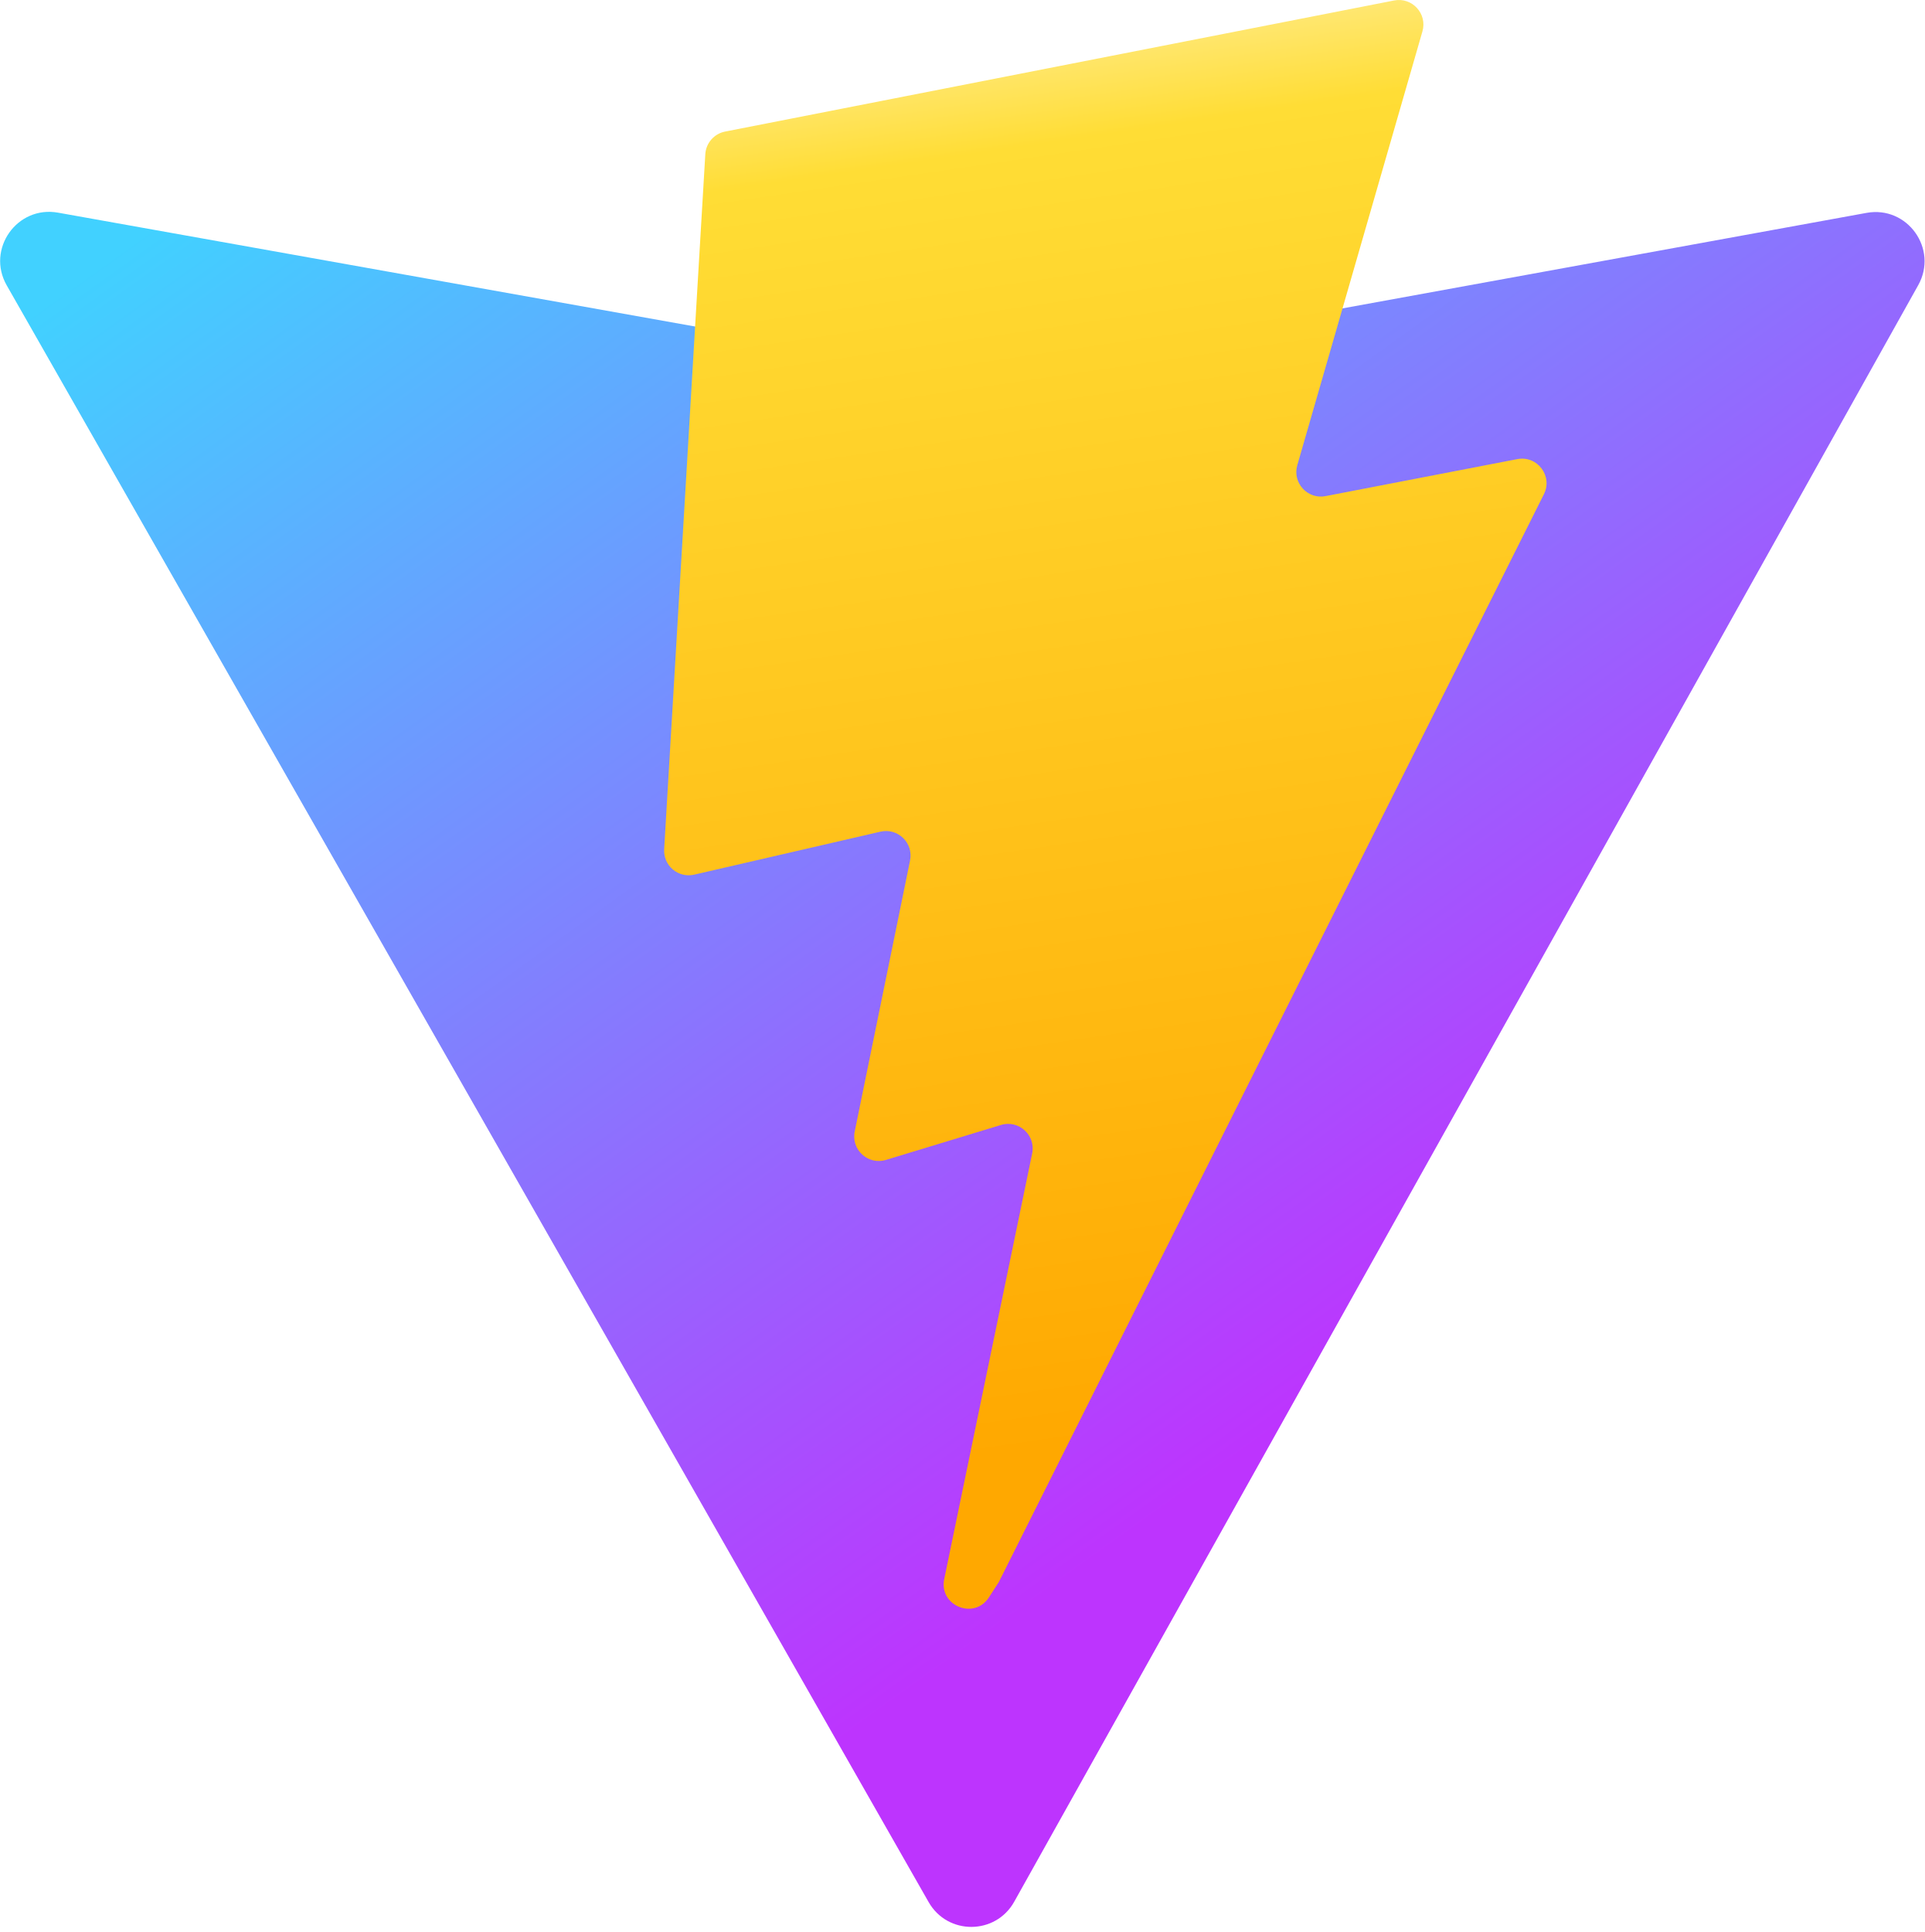
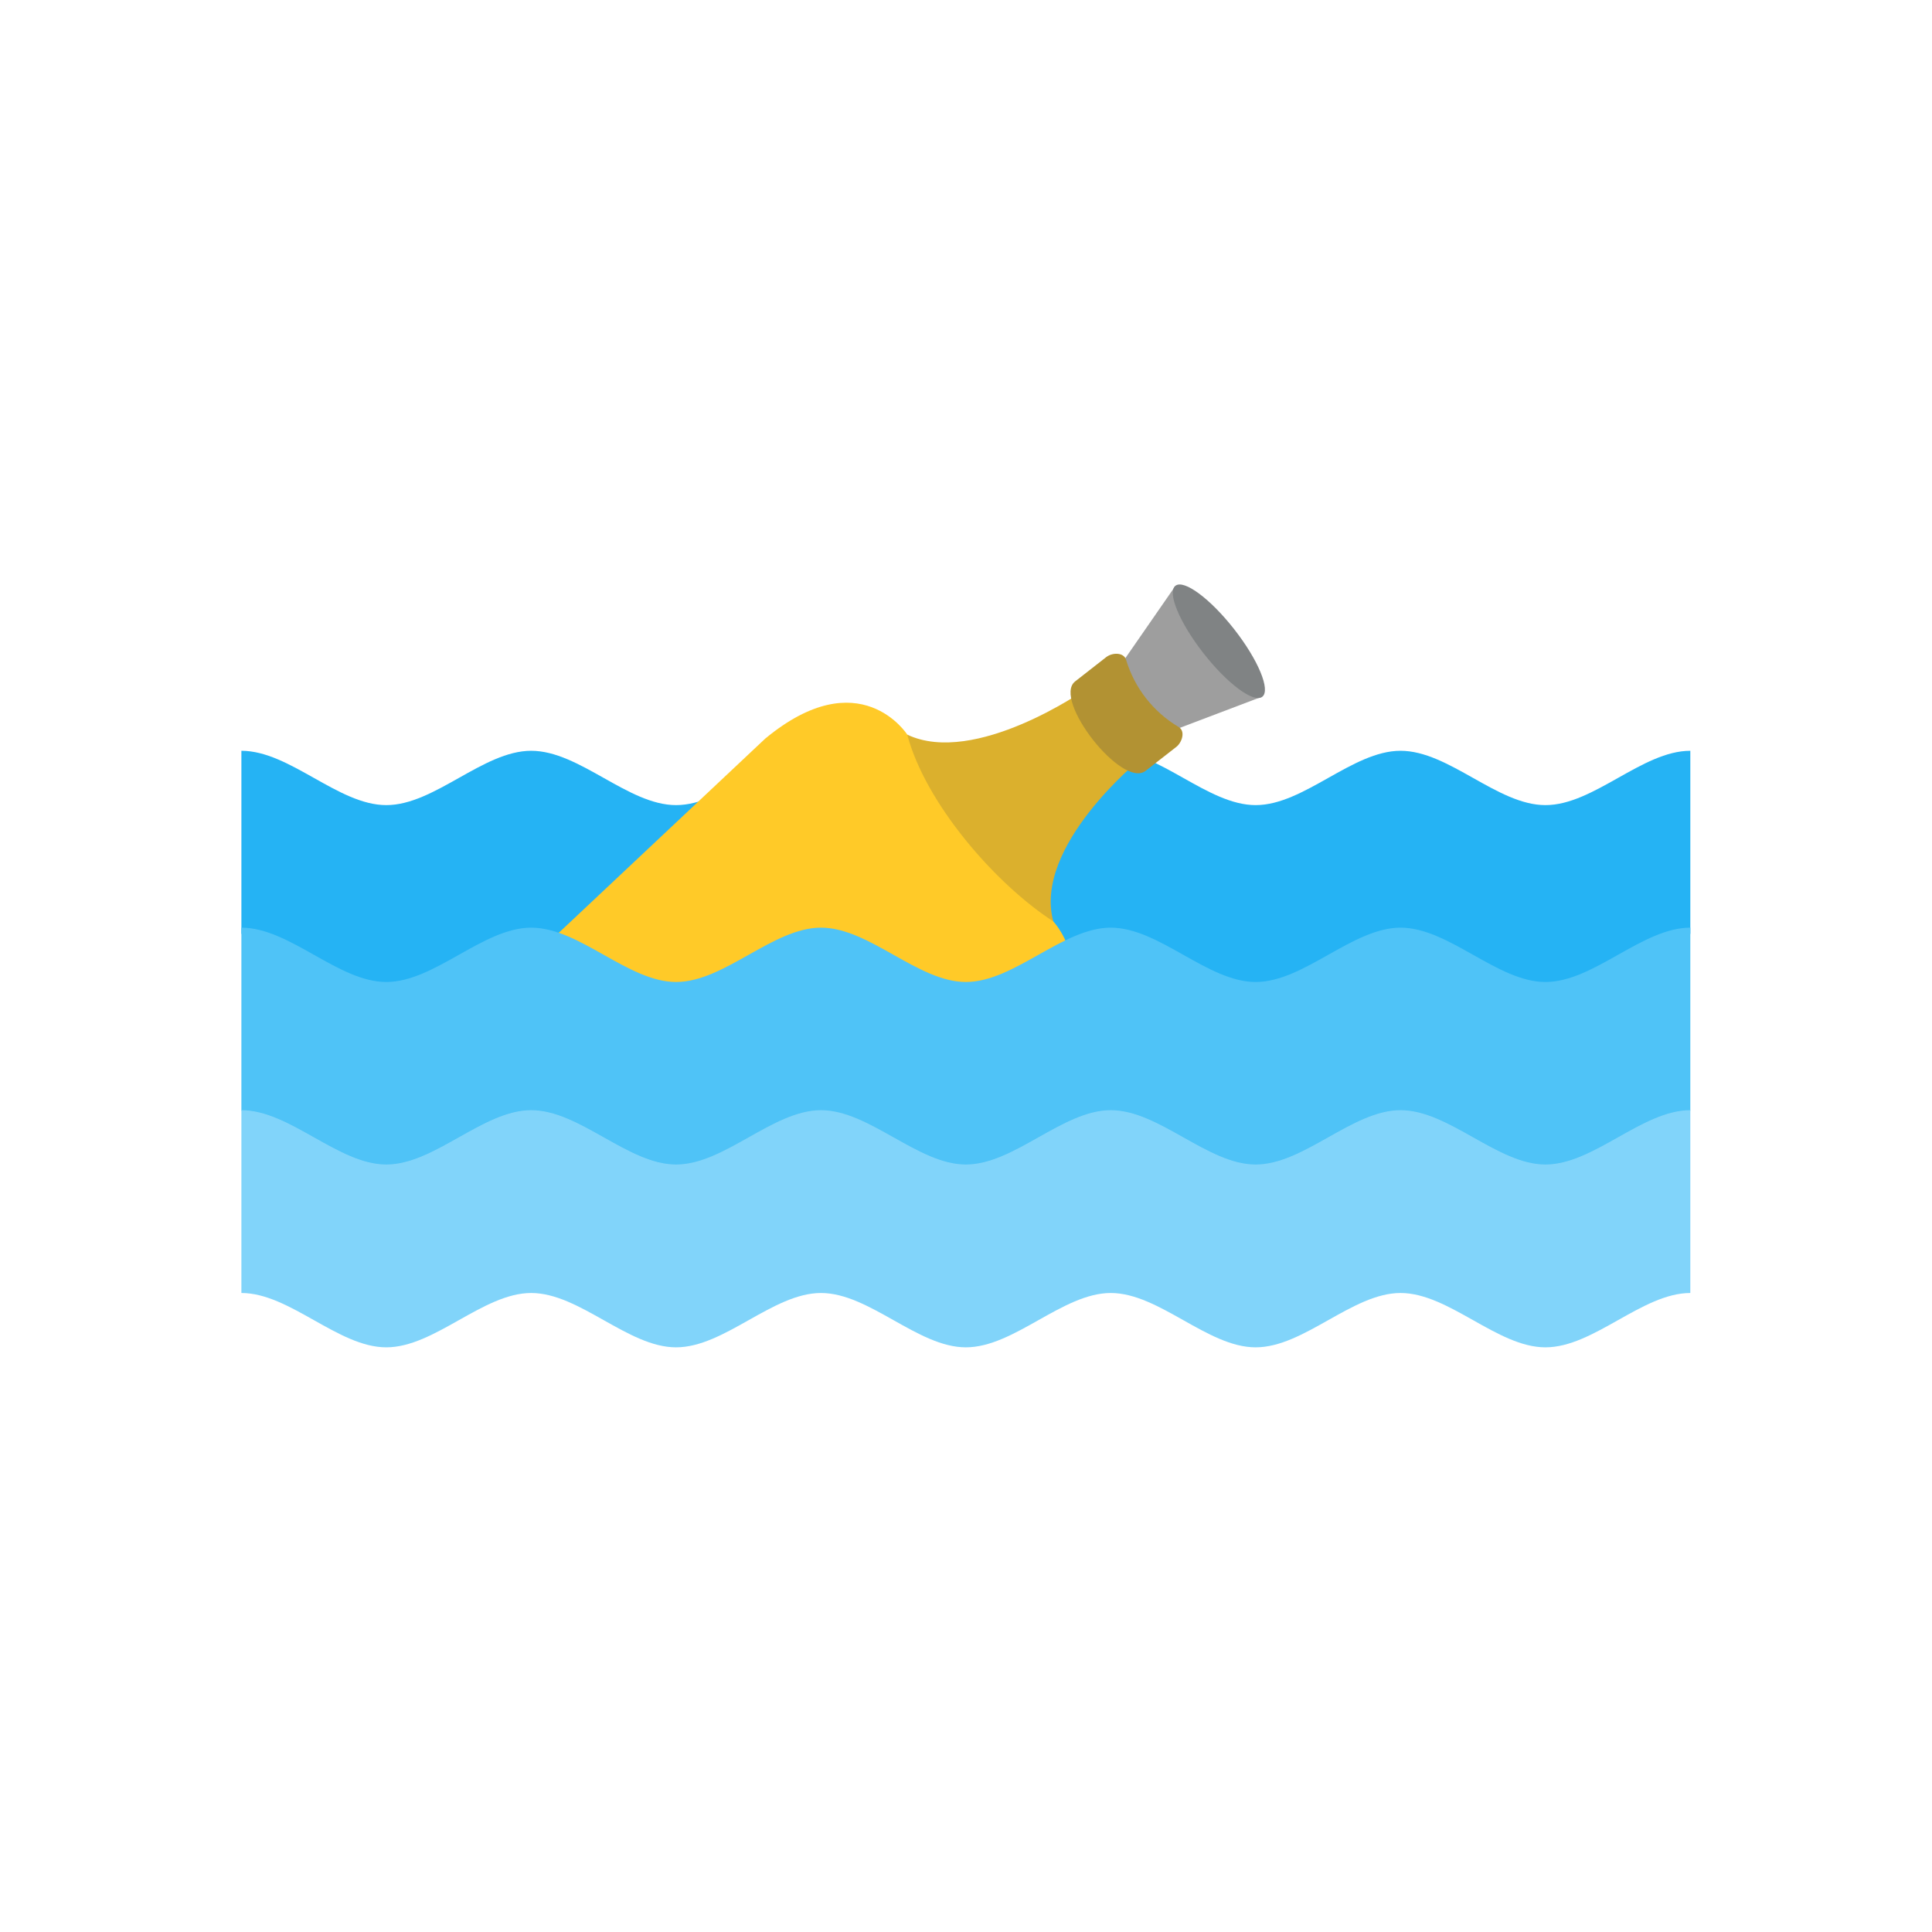
- <svg xmlns="http://www.w3.org/2000/svg" aria-hidden="true" role="img" class="iconify iconify--logos" width="31.88" height="32" preserveAspectRatio="xMidYMid meet" viewBox="0 0 256 257">
-   <defs>
-     <linearGradient id="IconifyId1813088fe1fbc01fb466" x1="-.828%" x2="57.636%" y1="7.652%" y2="78.411%">
-       <stop offset="0%" stop-color="#41D1FF" />
-       <stop offset="100%" stop-color="#BD34FE" />
-     </linearGradient>
-     <linearGradient id="IconifyId1813088fe1fbc01fb467" x1="43.376%" x2="50.316%" y1="2.242%" y2="89.03%">
-       <stop offset="0%" stop-color="#FFEA83" />
-       <stop offset="8.333%" stop-color="#FFDD35" />
-       <stop offset="100%" stop-color="#FFA800" />
-     </linearGradient>
-   </defs>
-   <path fill="url(#IconifyId1813088fe1fbc01fb466)" d="M255.153 37.938L134.897 252.976c-2.483 4.44-8.862 4.466-11.382.048L.875 37.958c-2.746-4.814 1.371-10.646 6.827-9.67l120.385 21.517a6.537 6.537 0 0 0 2.322-.004l117.867-21.483c5.438-.991 9.574 4.796 6.877 9.62Z" />
-   <path fill="url(#IconifyId1813088fe1fbc01fb467)" d="M185.432.063L96.44 17.501a3.268 3.268 0 0 0-2.634 3.014l-5.474 92.456a3.268 3.268 0 0 0 3.997 3.378l24.777-5.718c2.318-.535 4.413 1.507 3.936 3.838l-7.361 36.047c-.495 2.426 1.782 4.5 4.151 3.78l15.304-4.649c2.372-.72 4.652 1.36 4.15 3.788l-11.698 56.621c-.732 3.542 3.979 5.473 5.943 2.437l1.313-2.028l72.516-144.72c1.215-2.423-.88-5.186-3.54-4.672l-25.505 4.922c-2.396.462-4.435-1.77-3.759-4.114l16.646-57.705c.677-2.35-1.37-4.583-3.769-4.113Z" />
+ <svg xmlns="http://www.w3.org/2000/svg" xml:space="preserve" width="655.359" height="655.359" style="shape-rendering:geometricPrecision;text-rendering:geometricPrecision;image-rendering:optimizeQuality;fill-rule:evenodd;clip-rule:evenodd" viewBox="0 0 6.827 6.827">
+   <path d="M3.413 3.492c.171 0 .342-.192.512-.192.171 0 .342.192.512.192.171 0 .342-.192.512-.192.171 0 .342.192.512.192.171 0 .342-.192.512-.192v-.647c-.17 0-.341.192-.512.192-.17 0-.341-.192-.512-.192-.17 0-.341.192-.512.192-.17 0-.341-.192-.512-.192-.17 0-.341.192-.512.192-.17 0-.341-.192-.512-.192-.17 0-.341.192-.512.192-.17 0-.341-.192-.512-.192-.17 0-.341.192-.512.192-.17 0-.341-.192-.512-.192V3.3c.171 0 .342.192.512.192.171 0 .342-.192.512-.192.171 0 .342.192.512.192.171 0 .342-.192.512-.192.171 0 .342.192.512.192z" style="fill:#25b3f4" />
+   <path d="M4.153 2.07v.002c-.05.075.22.42.306.39l-.348.132-.17-.217.212-.306z" style="fill:#9e9e9e" />
+   <path d="M3.833 2.438s-.387.384-.627.158c0 0-.167-.263-.502.014l-.725.682c-.151.102.621 1.09.774.988l.835-.54c.35-.259.134-.484.134-.484-.161-.288.305-.571.305-.571l-.194-.247z" style="fill:#ffca28" />
+   <path d="M3.722 3.256c-.072-.265.305-.571.305-.571l-.194-.247s-.388.271-.627.158c.063.24.308.525.516.66z" style="fill:#dbb02d" />
+   <path d="m4.048 2.724.109-.085c.021-.017.032-.056.008-.07a.416.416 0 0 1-.186-.238c-.008-.026-.048-.026-.07-.009l-.11.086c-.081.064.166.38.249.316z" style="fill:#b29233" />
+   <ellipse transform="matrix(.3004 .38366 -.40785 .31934 4.307 2.266)" rx=".511" ry=".133" style="fill:#808384" />
+   <path d="M3.413 4.117c.171 0 .342-.192.512-.192.171 0 .342.192.512.192.171 0 .342-.192.512-.192.171 0 .342.192.512.192.171 0 .342-.192.512-.192v-.647c-.17 0-.341.192-.512.192-.17 0-.341-.192-.512-.192-.17 0-.341.192-.512.192-.17 0-.341-.192-.512-.192-.17 0-.341.192-.512.192-.17 0-.341-.192-.512-.192-.17 0-.341.192-.512.192-.17 0-.341-.192-.512-.192-.17 0-.341.192-.512.192-.17 0-.341-.192-.512-.192v.647c.171 0 .342.192.512.192.171 0 .342-.192.512-.192.171 0 .342.192.512.192.171 0 .342-.192.512-.192.171 0 .342.192.512.192z" style="fill:#4fc3f7" />
+   <path d="M3.413 4.761c.171 0 .342-.192.512-.192.171 0 .342.192.512.192.171 0 .342-.192.512-.192.171 0 .342.192.512.192.171 0 .342-.192.512-.192v-.646c-.17 0-.341.192-.512.192-.17 0-.341-.192-.512-.192-.17 0-.341.192-.512.192-.17 0-.341-.192-.512-.192-.17 0-.341.192-.512.192-.17 0-.341-.192-.512-.192-.17 0-.341.192-.512.192-.17 0-.341-.192-.512-.192-.17 0-.341.192-.512.192-.17 0-.341-.192-.512-.192v.646c.171 0 .342.192.512.192.171 0 .342-.192.512-.192.171 0 .342.192.512.192.171 0 .342-.192.512-.192.171 0 .342.192.512.192z" style="fill:#81d4fa" />
+   <path style="fill:none" d="M0 0h6.827v6.827H0z" />
</svg>
